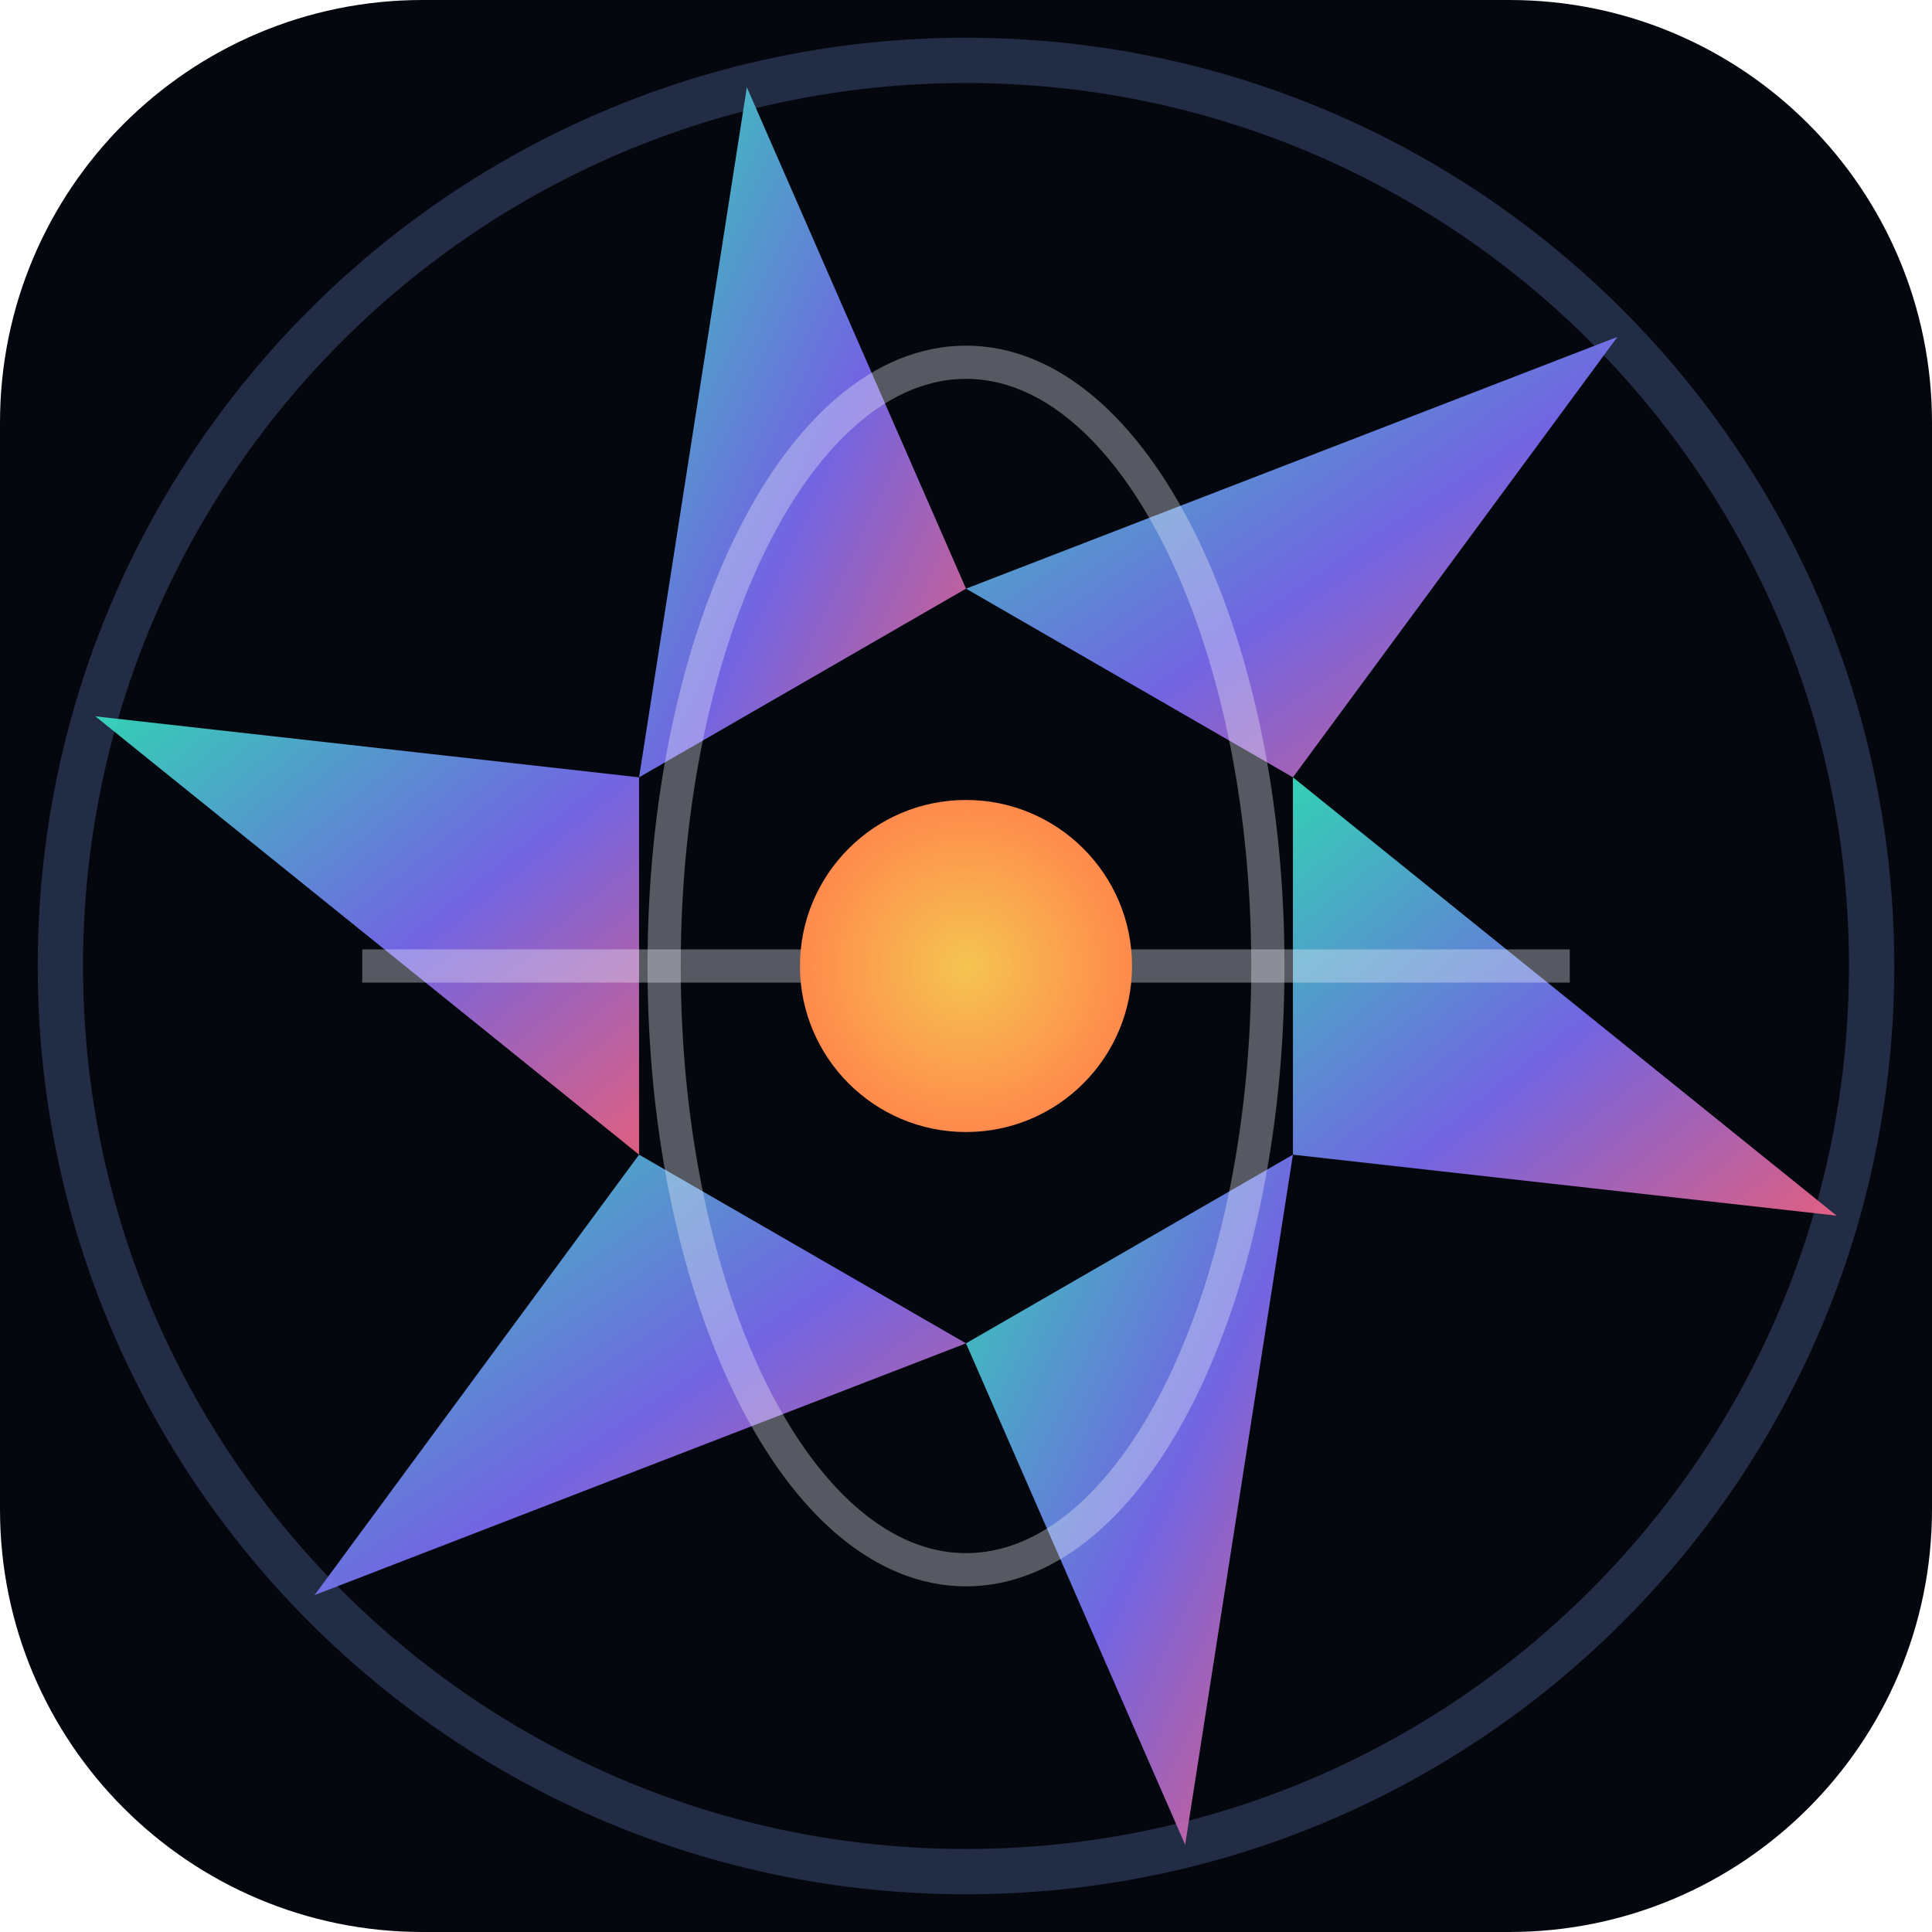
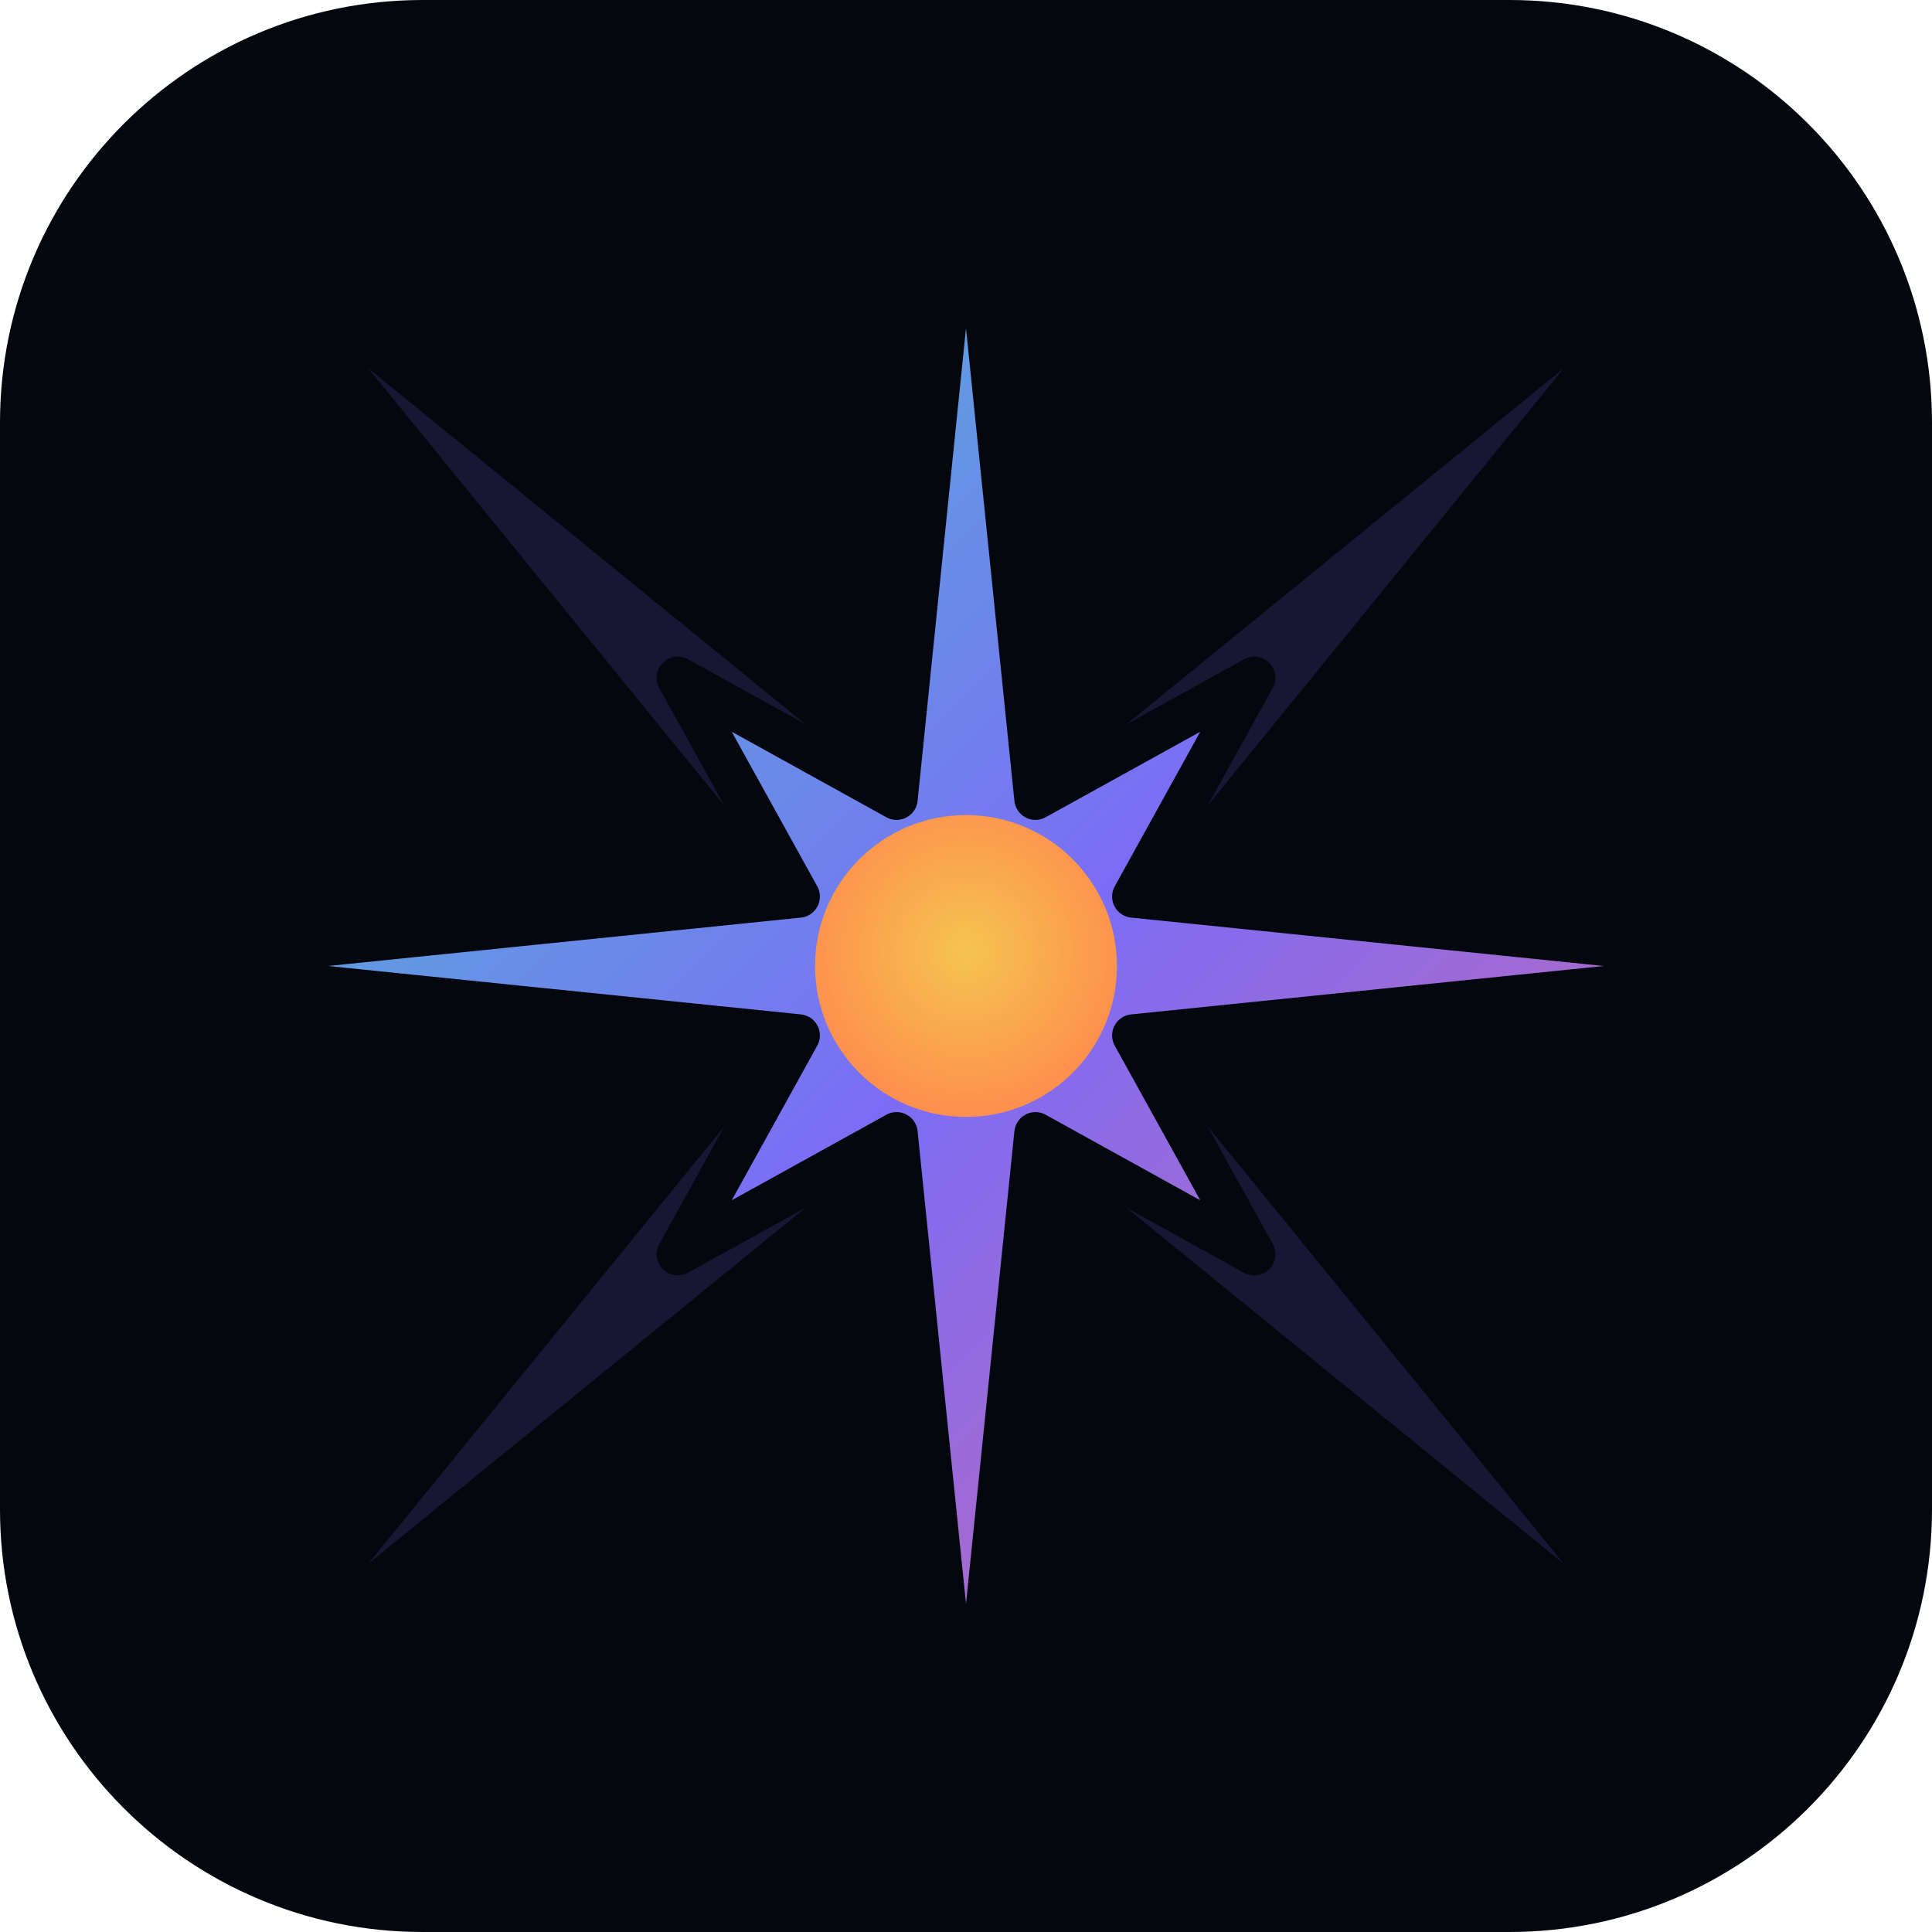
<svg xmlns="http://www.w3.org/2000/svg" viewBox="0 0 64 64" width="64" height="64">
  <defs>
-     <linearGradient id="g" x1="0" y1="0" x2="1" y2="1">
+     <linearGradient id="s" x1="0" y1="0" x2="1" y2="1">
      <stop offset="0%" stop-color="#38e1c4" />
-       <stop offset="55%" stop-color="#7c6cf5" />
+       <stop offset="52%" stop-color="#7c6cf5" />
      <stop offset="100%" stop-color="#f2668b" />
    </linearGradient>
-     <radialGradient id="core" cx="50%" cy="50%" r="50%">
+     <radialGradient id="c" cx="50%" cy="45%" r="60%">
      <stop offset="0%" stop-color="#f5c451" />
      <stop offset="100%" stop-color="#ff8a4c" />
    </radialGradient>
  </defs>
  <rect width="64" height="64" rx="14" fill="#05070f" />
-   <circle cx="32" cy="32" r="30" fill="none" stroke="#232c45" stroke-width="1.5" />
-   <path d="M 32.00 19.50 L 42.83 25.75 L 53.58 11.16 Z" fill="url(#g)" fill-opacity="0.92" />
-   <path d="M 42.83 25.75 L 42.83 38.25 L 60.84 40.27 Z" fill="url(#g)" fill-opacity="0.92" />
-   <path d="M 42.83 38.25 L 32.00 44.50 L 39.26 61.11 Z" fill="url(#g)" fill-opacity="0.92" />
-   <path d="M 32.00 44.50 L 21.17 38.25 L 10.42 52.84 Z" fill="url(#g)" fill-opacity="0.92" />
-   <path d="M 21.17 38.25 L 21.17 25.75 L 3.16 23.73 Z" fill="url(#g)" fill-opacity="0.92" />
-   <path d="M 21.17 25.75 L 32.00 19.50 L 24.74 2.89 Z" fill="url(#g)" fill-opacity="0.92" />
-   <ellipse cx="32" cy="32" rx="10" ry="20" fill="none" stroke="#eef0f8" stroke-opacity="0.35" stroke-width="1.1" />
-   <line x1="12" y1="32" x2="52" y2="32" stroke="#eef0f8" stroke-opacity="0.35" stroke-width="1.1" />
-   <circle cx="32" cy="32" r="5.5" fill="url(#core)" />
+   <path d="M 32.00 4.00 L 34.30 26.46 L 41.55 22.45 L 37.54 29.70 L 60.00 32.00 L 37.54 34.30 L 41.55 41.55 L 34.30 37.54 L 32.00 60.00 L 29.70 37.54 L 22.45 41.55 L 26.46 34.30 L 4.00 32.00 L 26.46 29.70 L 22.45 22.45 L 29.70 26.46 Z" transform="rotate(45 32 32)" fill="#7c6cf5" fill-opacity="0.16" />
+   <path d="M 32.00 4.00 L 34.30 26.46 L 41.55 22.45 L 37.54 29.70 L 60.00 32.00 L 37.54 34.30 L 41.55 41.55 L 34.30 37.54 L 32.00 60.00 L 29.70 37.54 L 22.45 41.55 L 26.46 34.30 L 4.00 32.00 L 26.46 29.70 L 22.45 22.45 L 29.70 26.46 Z" fill="url(#s)" stroke="#05070f" stroke-width="1.4" stroke-linejoin="round" />
+   <circle cx="32" cy="32" r="5" fill="url(#c)" />
</svg>
